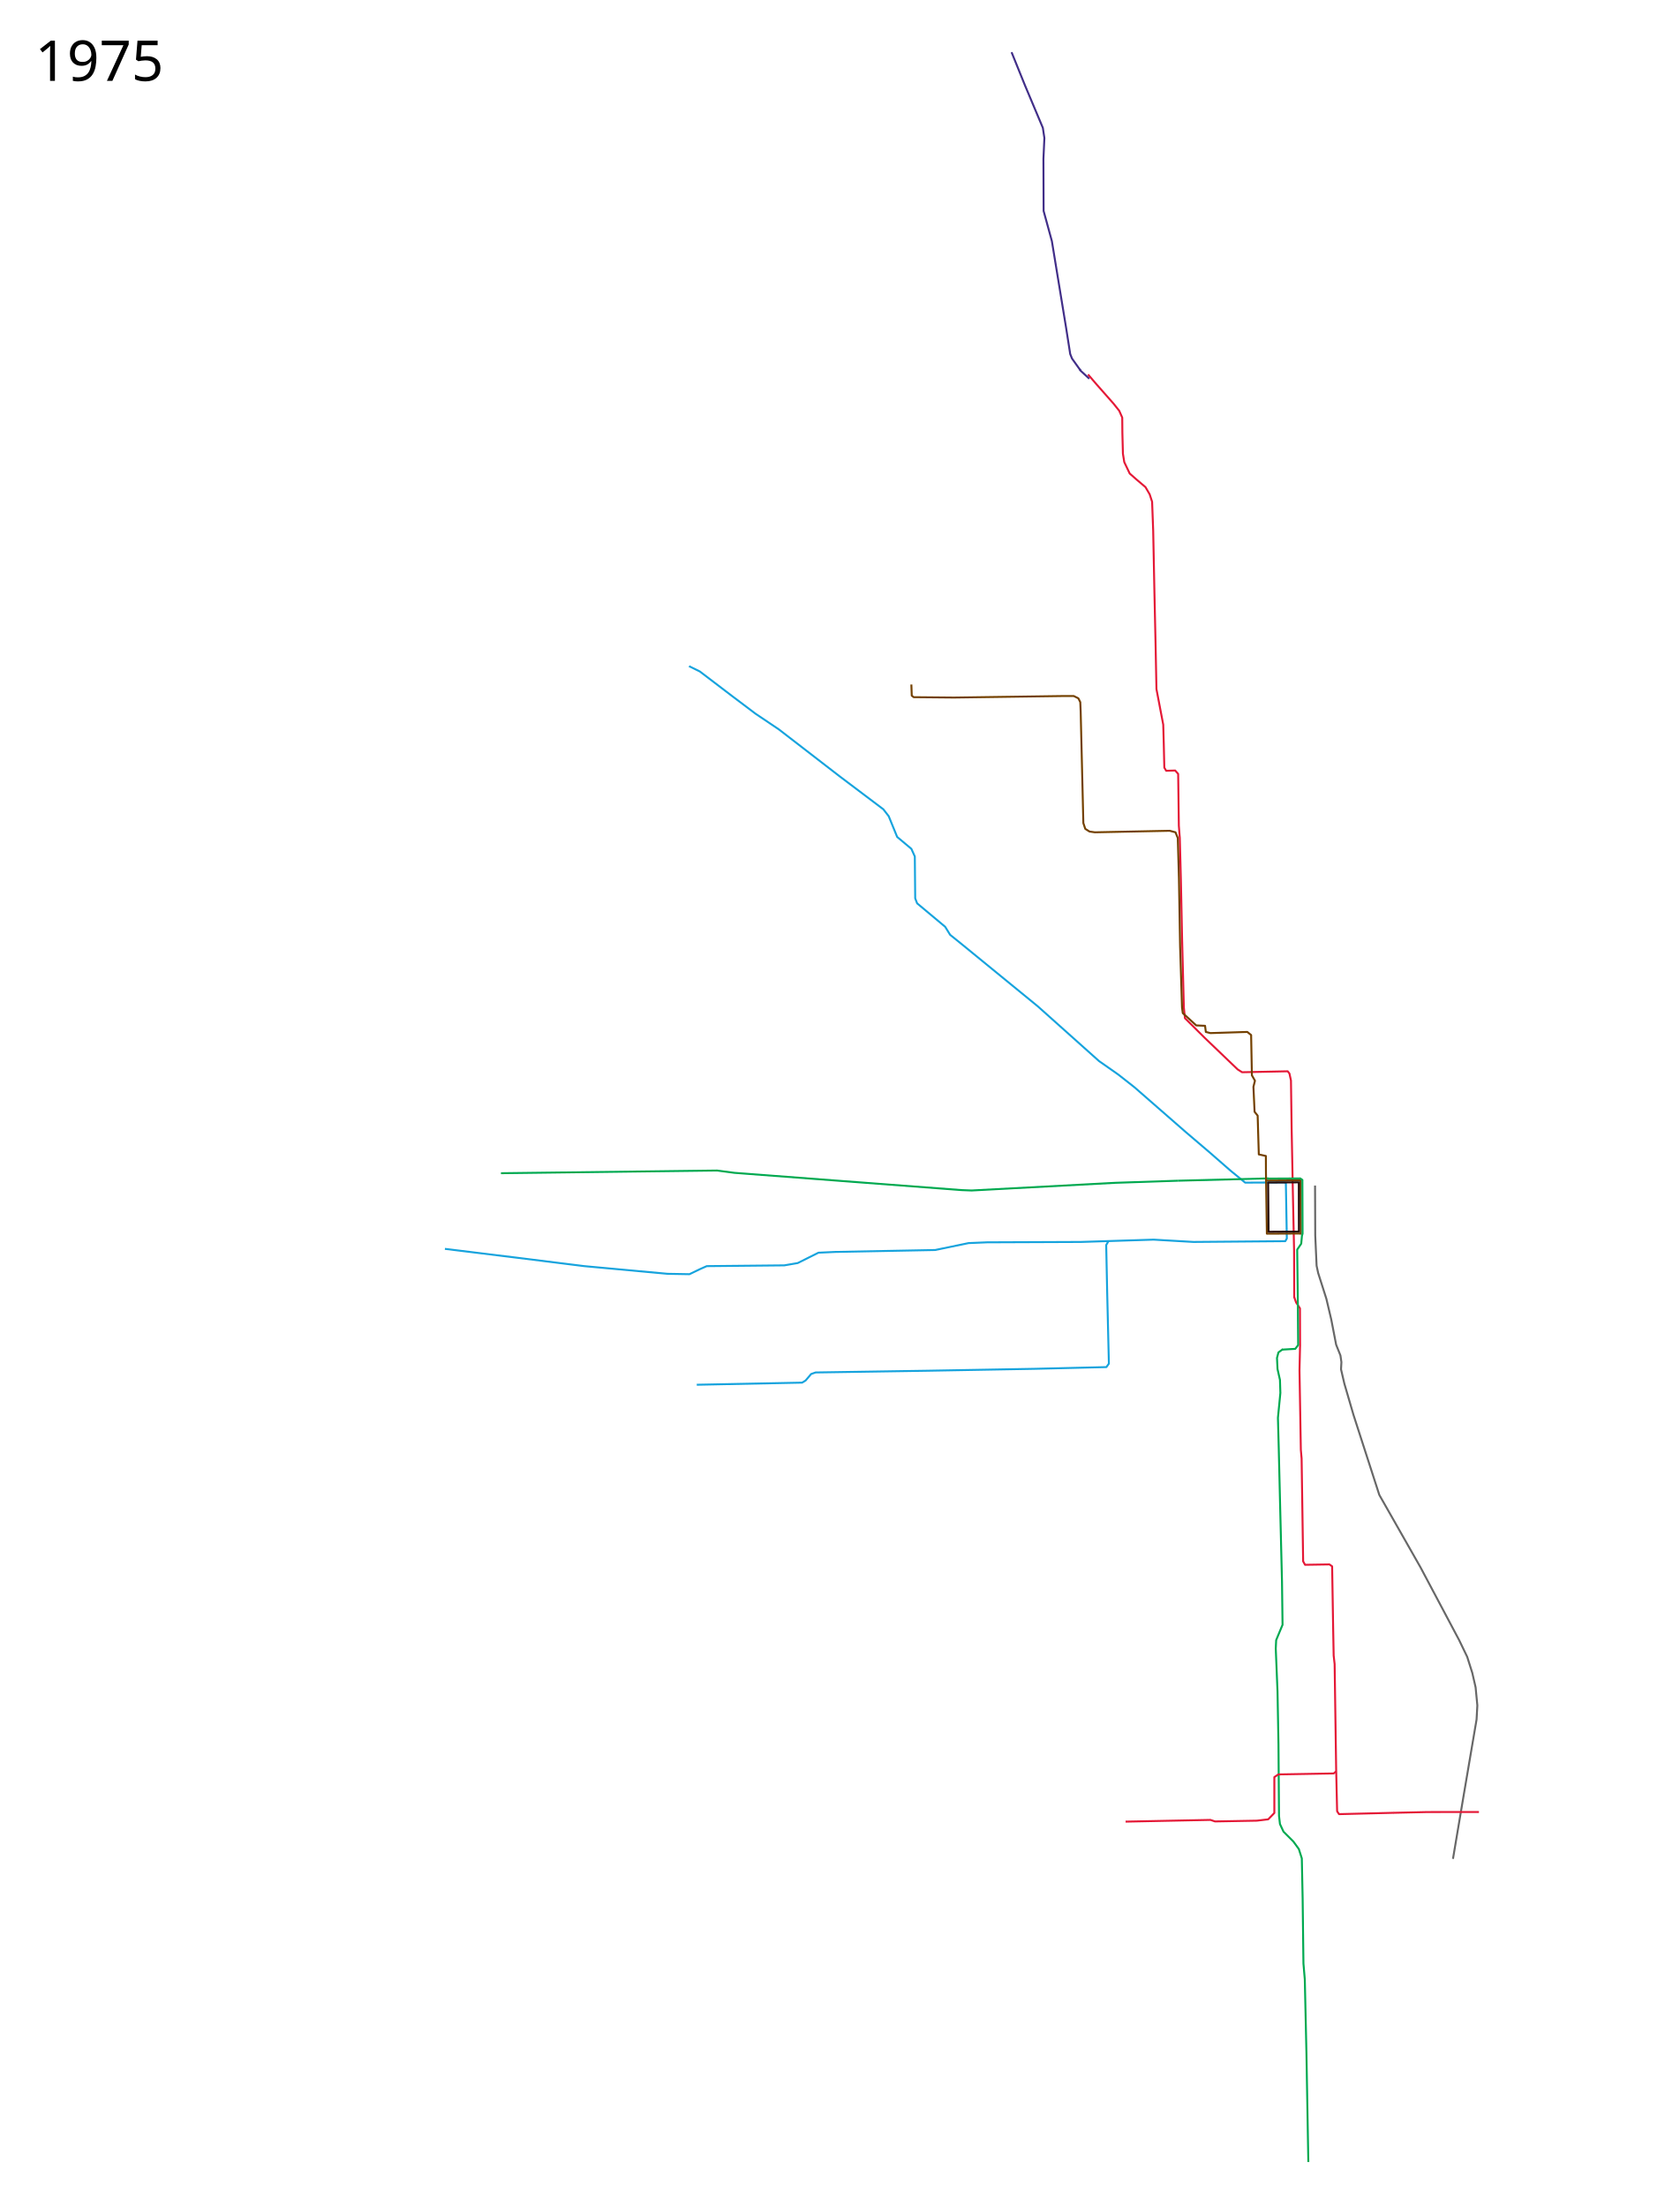
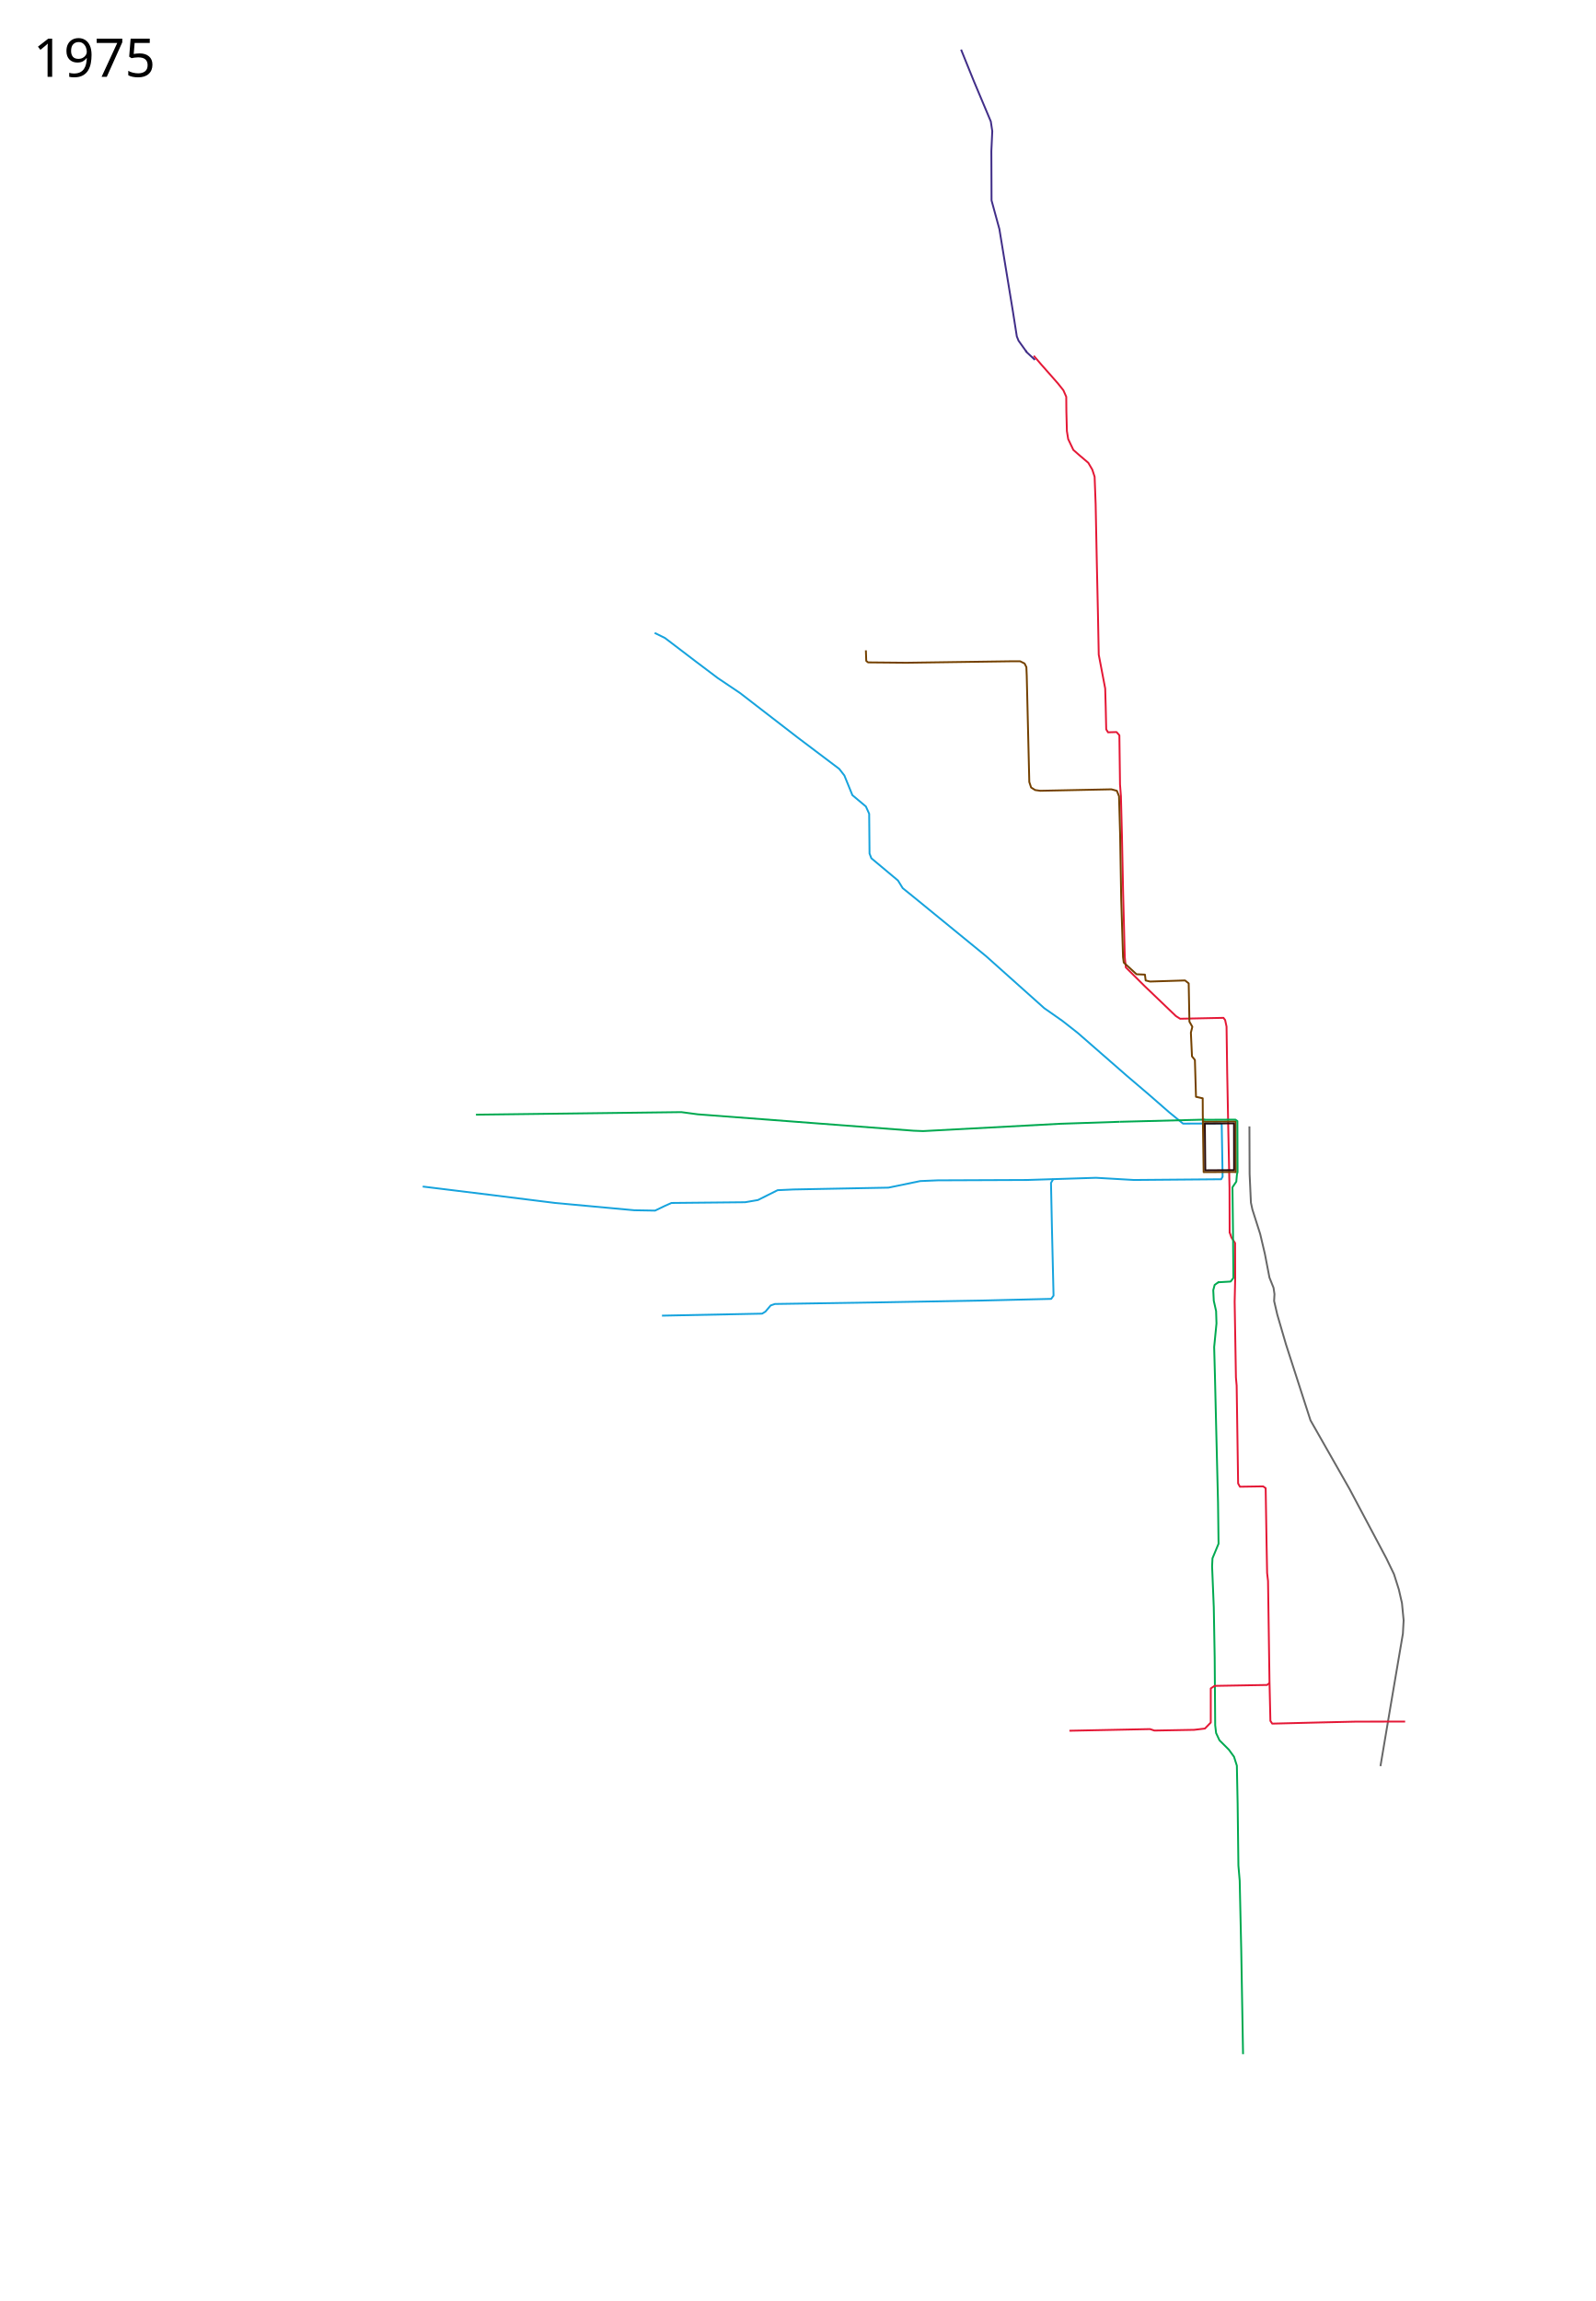
- <svg xmlns="http://www.w3.org/2000/svg" width="4300" height="5650" viewBox="-50, 0, 4300, 5650">
+ <svg xmlns="http://www.w3.org/2000/svg" width="4300" height="6200" viewBox="-50, 0, 4300, 6200">
  <path d="M3316.5 3035l.5 128 3.5 77.5 4 18.5 21 66 12.5 53 12.5 64.5 11 27.5 2.5 17-1 18.5 8.5 36.5 23.5 80.5 66 204.5 105.5 185.5 99 186.5 20.5 42.5 13 41 8.5 37 4.5 46.5-2 36-33 194-27.423 162.795" fill="none" stroke="#676767" stroke-width="5" stroke-linejoin="round" />
  <path d="M1713.926 1705.406l27.618 13.558 82.556 62.9 59.952 45.209 59.951 40.295 155.284 119.903 112.041 84.522 13.76 17.69 21.621 53.073 36.364 30.467 8.846 19.656.983 107.127 4.914 12.776 71.745 59.952 12.776 20.639 30.468 24.57 193.614 158.233 157.25 140.542 49.14 34.399 41.278 32.432 131.697 114.99 59.952 51.106 54.055 47.175 37.838 30.958 101.23-.491 2.948 1.966 2.457 141.525-3.931 6.88-234.892 1.965-102.213-5.897-185.751 5.897-240.79.983-47.174 1.965-85.505 17.691-255.531 4.914-43.244 1.966-53.072 26.536-34.398 5.897-198.529 1.965-17.69 7.863-26.536 12.776-56.02-.983-213.27-19.656-172.976-21.622-183.786-22.604" fill="none" stroke="#16a3dd" stroke-width="5" stroke-linejoin="round" />
  <path d="M3233.997 3454.012l-11.226 8.22-3.72 14.168 1.39 28.493 6.254 27.798 1.043 33.358-6.255 63.588 2.085 77.14 3.475 145.245 4.865 197.367 1.39 110.15-16.332 39.265-1.042 21.544 4.517 110.497 2.432 134.821 1.39 183.12 2.432 20.849 9.035 19.459 25.366 25.366 13.899 19.11 7.644 23.977 2.085 102.158 2.085 167.136 3.475 40.655 4.17 187.985 4.864 279.371" fill="none" stroke="#00a950" stroke-width="5" stroke-linejoin="round" />
  <path d="M1733.681 3545.005l269.782-5.406 8.846-5.405 14.25-16.708 11.303-3.931 285.998-4.423 274.696-4.914 183.786-4.423 6.388-8.845-4.422-185.26-2.457-118.43 6.388-10.81" fill="none" stroke="#16a3dd" stroke-width="5" stroke-linejoin="round" />
  <path d="M2735.363 958.584l20.849 24.324 44.13 50.036 14.941 18.764 7.644 17.374.348 39.265 1.39 53.164 3.475 21.543 13.899 29.188 17.374 15.29 22.933 19.458 10.772 18.416 6.254 19.111 2.78 74.013 3.127 156.365 3.128 142.117 2.085 107.023 17.373 91.04 1.39 49.34 1.39 60.81 4.865 7.991 22.933-.695 7.645 8.687 1.737 132.736 2.433 31.273 2.78 107.023 3.127 152.542 4.517 174.781 2.78 27.103 51.079 50.732 83.742 80.267 11.466 7.297 116.753-2.432 4.517 5.907 3.822 17.721 1.737 123.007 3.128 162.619 3.127 149.415.347 121.27" fill="none" stroke="#e41836" stroke-width="5" stroke-linejoin="round" />
  <path d="M3197.09 3016.745l-230.47 5.895" fill="none" stroke="#00a950" stroke-width="5" stroke-linejoin="round" />
  <path d="M2018.145 2695.672l1256.475-995.174" fill="none" />
  <path d="M2283.073 1752.354l.983 28.502 4.914 3.931 103.196.983 280.101-3.931h26.536l11.794 5.897 4.914 9.828.983 23.587 6.88 285.999 4.914 14.742 10.81 6.88 13.76 1.965 191.648-3.931 14.742 3.931 5.897 14.743 2.949 103.195 2.948 173.958 4.914 156.267 1.966 14.742 34.398 31.45 22.605.983 1.966 15.725 11.793 2.948 94.35-2.948 9.829 7.862 1.965 103.196 7.863 13.759-3.932 15.725 2.949 63.883 7.862 9.828 2.949 99.264 18.098 4.016.203 41.804 2.338 157.13 87.832-.44" fill="none" stroke="#744100" stroke-width="5" stroke-linejoin="round" />
  <path d="M3191.19 3022.303l87.964-.621.737 138.576" fill="none" stroke="#744100" stroke-width="5" stroke-linejoin="round" />
  <path d="M3194.14 3017.259l84.523-.456 5.405 3.896.491 137.348-1.48 5.443" fill="none" stroke="#00a950" stroke-width="5" stroke-linejoin="round" />
  <path d="M3262.938 3319.94l5.044 14.402 9.883 15.11.306 94.323-1.474 63.883 3.44 203.933 1.965 22.113 3.932 263.394 4.914 8.845 62.408-.982 6.88 4.914 2.457 149.387 1.474 79.117 2.457 21.622 3.931 270.273 2.458 106.635 4.914 7.371 140.05-3.44" fill="none" stroke="#e41836" stroke-width="5" stroke-linejoin="round" />
  <path d="M2716.494 948.93l-22.113-30.959-4.64-11.576-10.594-67.54-36.364-221.624-21.13-77.151-.492-133.171 2.457-53.563-3.931-26.045-45.701-108.6-34.398-85.014" fill="none" stroke="#412e88" stroke-width="5" stroke-linejoin="round" />
  <path d="M3516.994 4640.865l86.98-1.965 132.095-.139" fill="none" stroke="#e41836" stroke-width="5" stroke-linejoin="round" />
  <path d="M2738.607 969.569l-21.703-20.06-3.113-4.51" fill="none" stroke="#412e88" stroke-width="5" stroke-linejoin="round" />
  <path d="M1232.447 3003.475l553.323-6.88 44.227 5.897 581.825 44.226 25.553.983 367.572-19.656 161.672-5.406M3231.472 3455.105l34.414-1.993 7.406-9.744-1.018-125.368-1.474-118.92 10.32-15.234 1.965-21.622" fill="none" stroke="#00a950" stroke-width="5" stroke-linejoin="round" />
  <path d="M3370.555 4534.697l-6.388 5.405-141.525 2.457-10.32 6.88v91.893l-15.724 16.216-28.993 3.44-107.127 1.966-11.794-3.931-217.201 4.422" fill="none" stroke="#e41836" stroke-width="5" stroke-linejoin="round" />
  <text x="39.453" y="206.961" style="-inkscape-font-specification:Sans" font-size="144px" font-weight="400" font-family="Sans">
    <tspan x="39.453" y="206.961">1975</tspan>
  </text>
-   <text x="39.453" y="5547.961" style="-inkscape-font-specification:Sans" font-size="144px" font-weight="400" font-family="Sans" />
+   <text x="39.453" y="5997.961" style="-inkscape-font-specification:Sans" font-size="144px" font-weight="400" font-family="Sans" />
  <path d="M3196.352 3027.332l1.228 126.046 77.643-.491-.246-126.046-78.625.491z" fill="none" stroke="#280b0b" stroke-width="5" stroke-linejoin="round" />
</svg>
